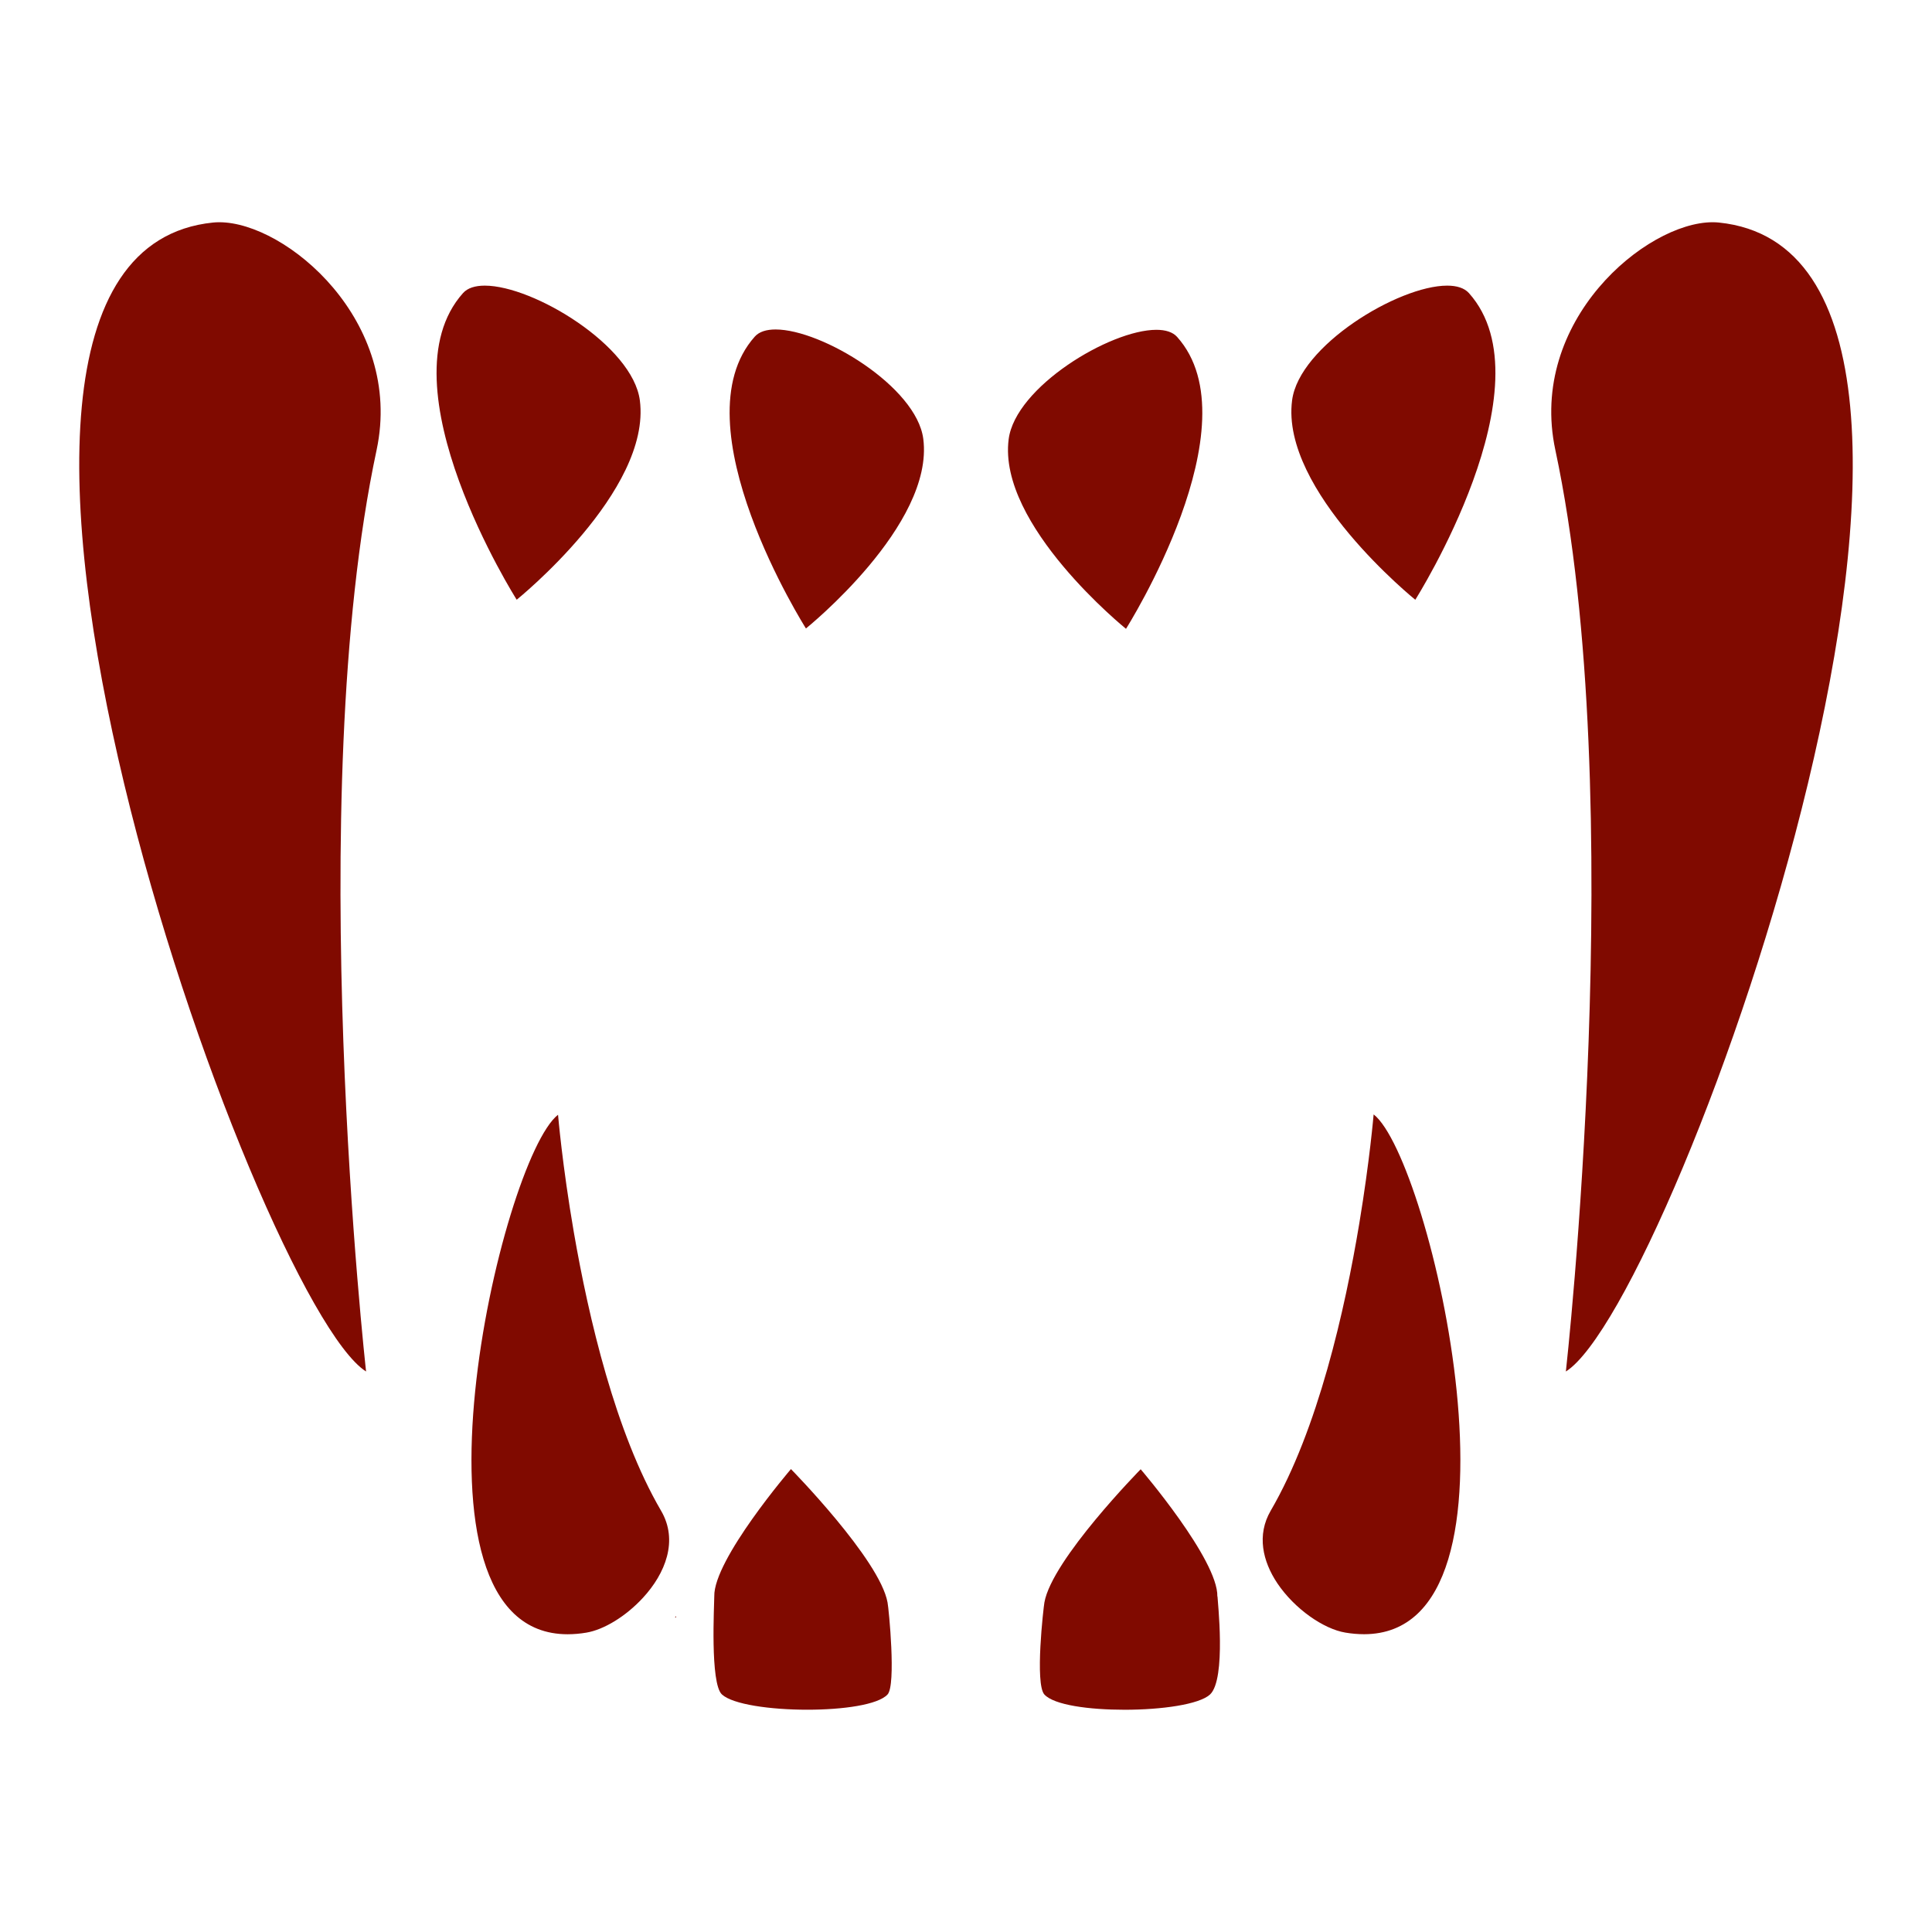
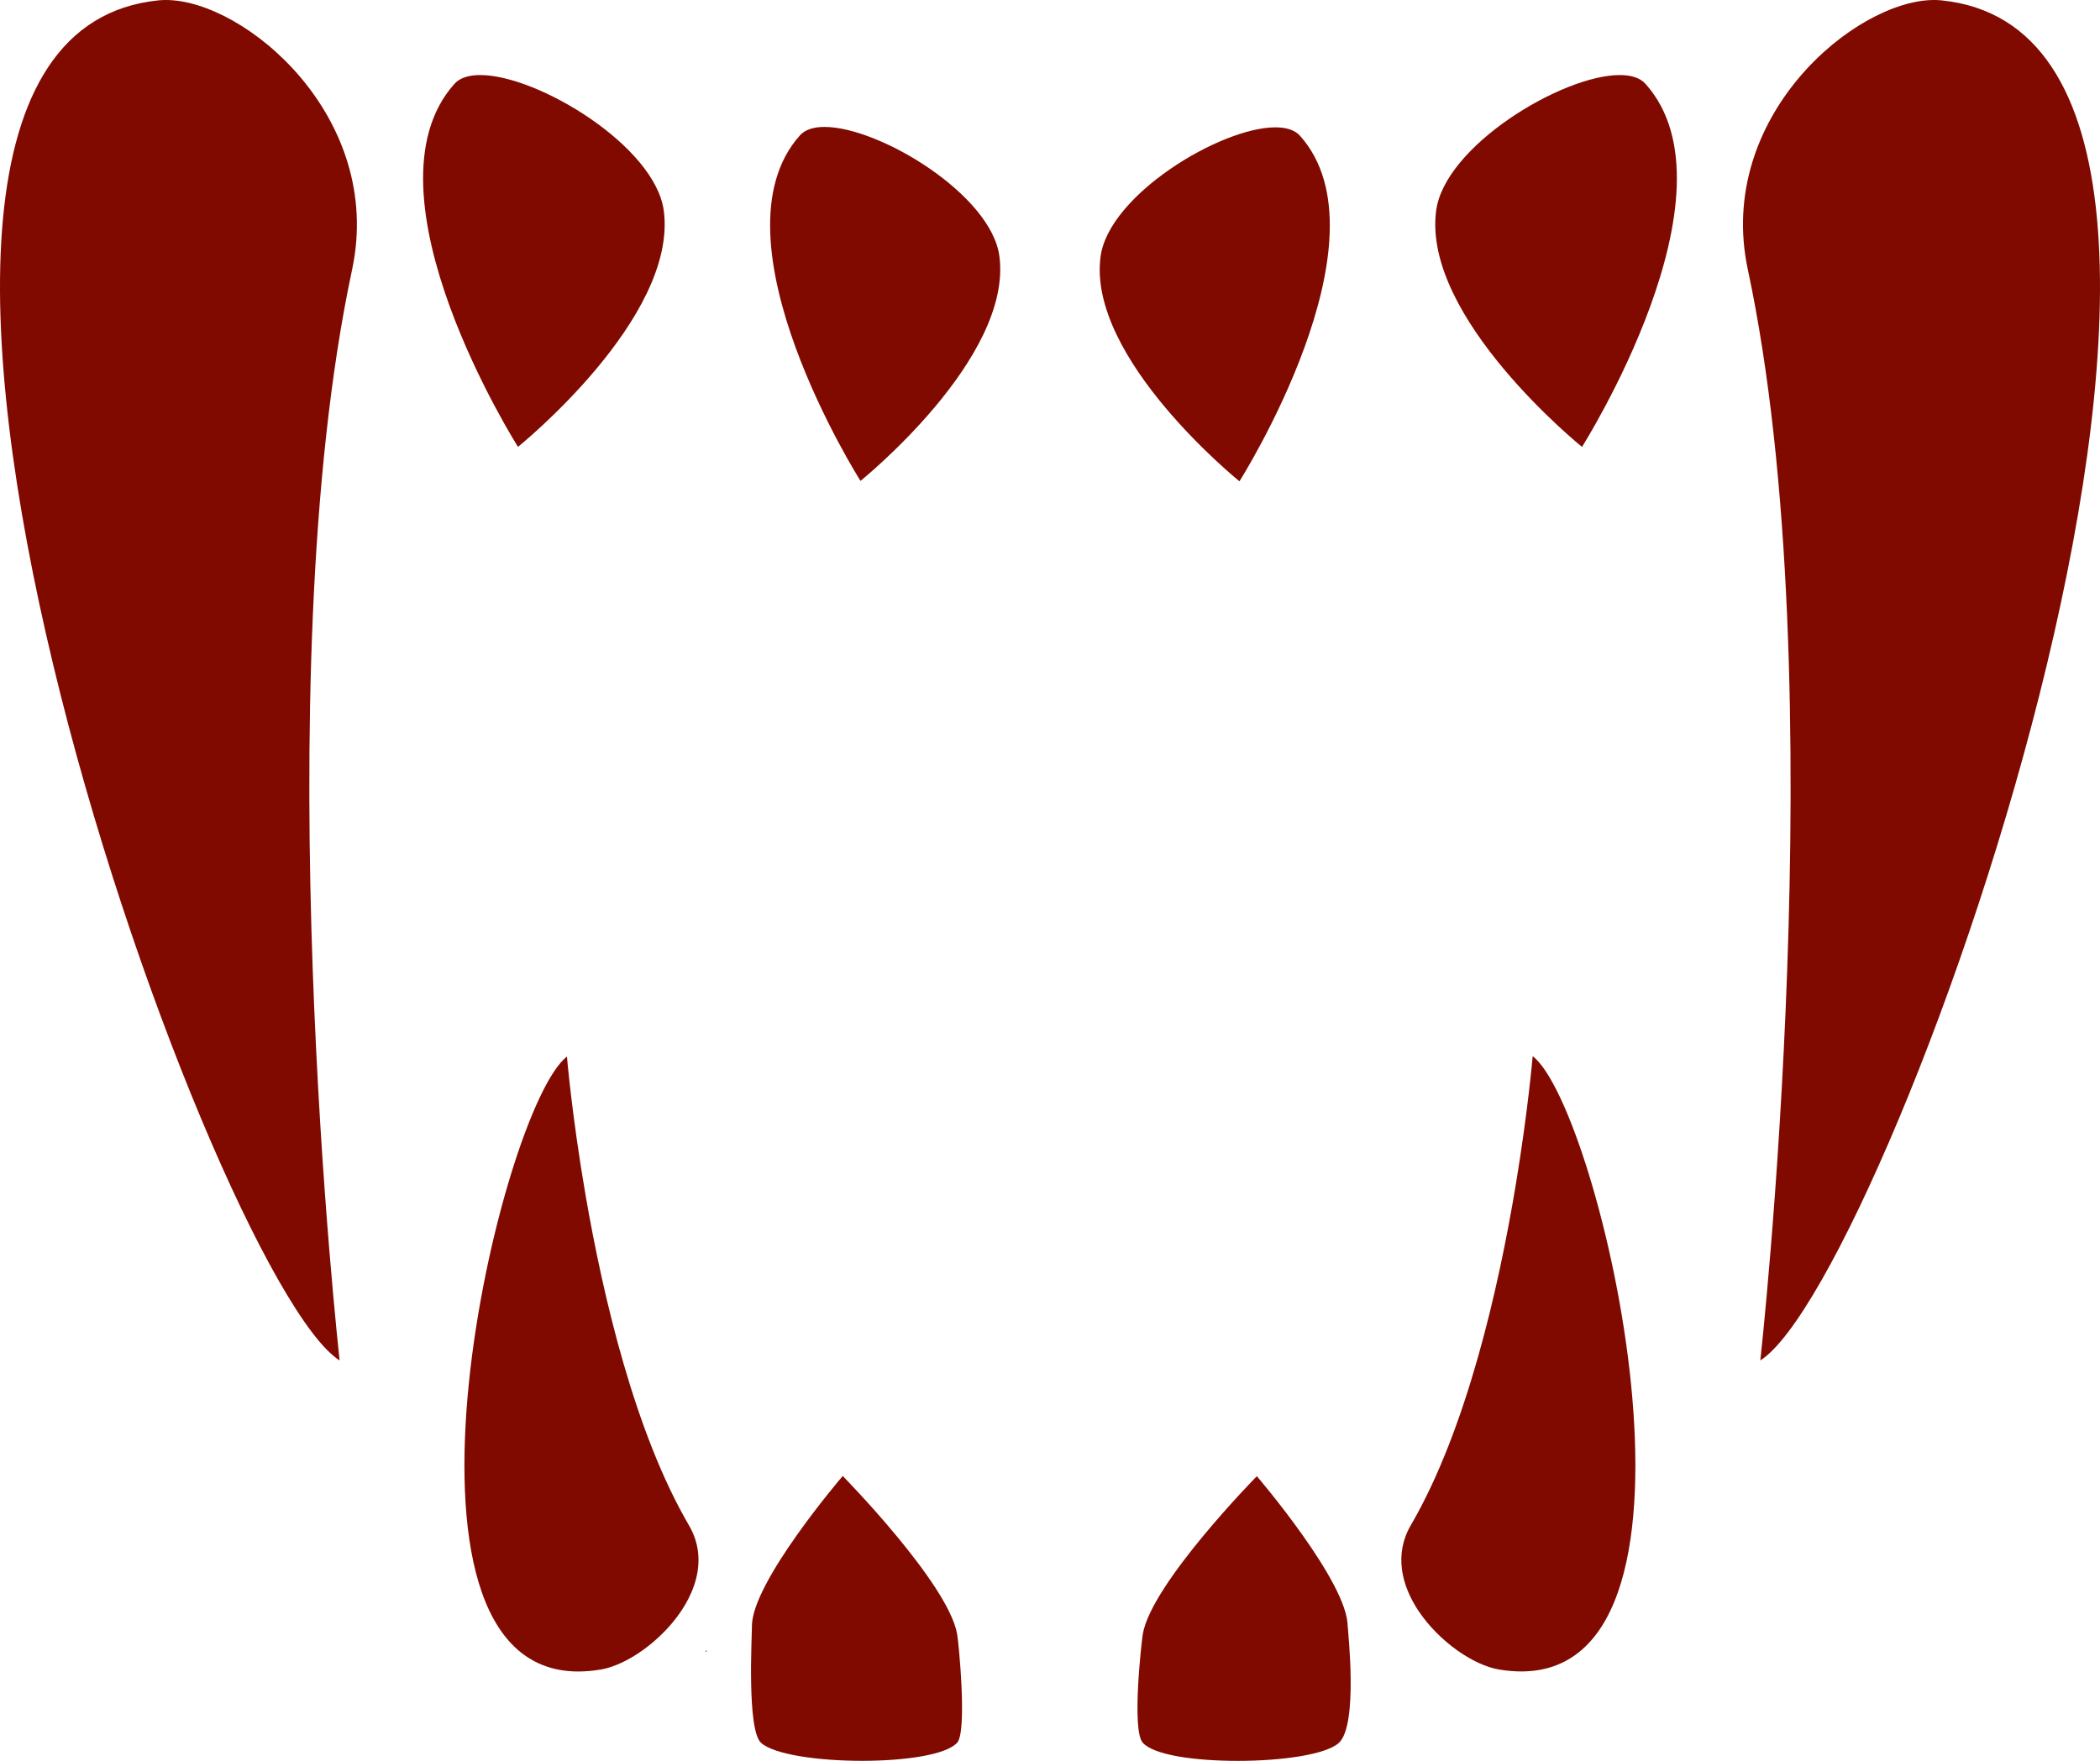
- <svg xmlns="http://www.w3.org/2000/svg" width="800px" height="800px" viewBox="0 0 512 512">
-   <path fill="#800a00" d="M169.57 106.12c-1.882-14.48-28.184-30.424-41.092-30.424-2.54 0-4.56.612-5.773 1.974-21.81 24.385 14.225 81.262 14.225 81.262s35.746-28.785 32.64-52.812zm128.832 60.524s34.315-54.186 13.544-77.36c-1.155-1.292-3.083-1.88-5.496-1.88-12.308 0-37.352 15.183-39.142 28.98-2.967 22.78 31.094 50.26 31.094 50.26zm-53.724-50.352c-1.79-13.798-26.845-28.98-39.14-28.98-2.414 0-4.343.588-5.497 1.88-20.782 23.22 13.544 77.36 13.544 77.36s34.06-27.387 31.094-50.26zM58.128 58.896a16.546 16.546 0 0 0-1.664.08c-87.75 8.937 11.373 286.056 40.55 304.484 0 0-16.984-151.636 2.795-244.236 7.238-34.107-24.006-60.328-41.683-60.328zm397.394.08a16.465 16.465 0 0 0-1.663-.08c-17.678 0-48.968 26.198-41.682 60.328 19.778 92.6 2.794 244.236 2.794 244.236 29.223-18.416 128.312-295.535 40.55-304.483zm-72.013 16.72c-12.92 0-39.258 15.945-41.094 30.424-3.106 23.97 32.652 52.823 32.652 52.823s36.024-56.888 14.225-81.26c-1.224-1.375-3.244-1.987-5.784-1.987zm-148.3 348.98c-2.032-11.37-25.598-35.353-25.598-35.353s-20.54 23.97-20.32 33.727c0 2.147-1.155 23.092 2.03 26 2.876 2.645 12.84 4.043 22.62 4.043 9.468 0 18.75-1.305 21.268-4.042 2.31-2.47.335-22.733 0-24.373zm-60.04-24.35c-12.065-20.69-19.155-51.01-23.092-73.733-3.094-17.966-4.19-31.174-4.19-31.174-15.127 11.81-44.292 137.675 2.54 137.675a30.02 30.02 0 0 0 4.952-.428c4.62-.762 10.46-4.295 15.01-9.236 5.935-6.43 9.456-15.17 4.78-23.103zm188.85-104.93s-1.006 12.03-3.777 28.738c-3.81 22.965-10.98 54.74-23.485 76.204-3.764 6.466-2.136 13.417 1.744 19.236 4.618 6.86 12.308 12.135 18.035 13.082a30.124 30.124 0 0 0 4.953.427c46.912-.046 17.677-125.91 2.563-137.734zm-41.406 127.7c.22-9.757-20.32-33.726-20.32-33.726s-23.532 23.935-25.518 35.307c-.254 1.444-2.563 21.592 0 24.386 2.564 2.794 11.812 4.04 21.268 4.04 9.78 0 19.744-1.396 22.62-4.04 4.387-4.088 1.962-25.286 1.985-26.002zm-143.726 5.496l.243.115v-.44z" class="cls-2" />
+ <svg xmlns="http://www.w3.org/2000/svg" width="734.374" height="615.949" viewBox="0 0 469.999 394.207" version="1.1" id="svg1">
+   <defs id="defs1" />
+   <path fill="#800a00" d="m 148.57,47.224 c -1.882,-14.48 -28.184,-30.424 -41.092,-30.424 -2.54,0 -4.56,0.612 -5.773,1.974 -21.81,24.385 14.225,81.262 14.225,81.262 0,0 35.746,-28.785 32.64,-52.812 z m 128.832,60.524 c 0,0 34.315,-54.186 13.544,-77.36 -1.155,-1.292 -3.083,-1.88 -5.496,-1.88 -12.308,0 -37.352,15.183 -39.142,28.98 -2.967,22.78 31.094,50.26 31.094,50.26 z m -53.724,-50.352 c -1.79,-13.798 -26.845,-28.98 -39.14,-28.98 -2.414,0 -4.343,0.588 -5.497,1.88 -20.782,23.22 13.544,77.36 13.544,77.36 0,0 34.06,-27.387 31.094,-50.26 z M 37.128,5.195868e-5 a 16.546,16.546 0 0 0 -1.664,0.08 c -87.75,8.937 11.373,286.056 40.55,304.484 0,0 -16.984,-151.636 2.795,-244.236 7.238,-34.107 -24.006,-60.328 -41.683,-60.328 z M 434.522,0.08 A 16.465,16.465 0 0 0 432.859,5.195868e-5 c -17.678,0 -48.968,26.198 -41.682,60.328 19.778,92.6 2.794,244.236 2.794,244.236 29.223,-18.416 128.312,-295.535 40.55,-304.483 z M 362.509,16.8 c -12.92,0 -39.258,15.945 -41.094,30.424 -3.106,23.97 32.652,52.823 32.652,52.823 0,0 36.024,-56.888 14.225,-81.26 -1.224,-1.375 -3.244,-1.987 -5.784,-1.987 z m -148.3,348.98 c -2.032,-11.37 -25.598,-35.353 -25.598,-35.353 0,0 -20.54,23.97 -20.32,33.727 0,2.147 -1.155,23.092 2.03,26 2.876,2.645 12.84,4.043 22.62,4.043 9.468,0 18.75,-1.305 21.268,-4.042 2.31,-2.47 0.335,-22.733 0,-24.373 z m -60.04,-24.35 c -12.065,-20.69 -19.155,-51.01 -23.092,-73.733 -3.094,-17.966 -4.19,-31.174 -4.19,-31.174 -15.127,11.81 -44.292,137.675 2.54,137.675 a 30.02,30.02 0 0 0 4.952,-0.428 c 4.62,-0.762 10.46,-4.295 15.01,-9.236 5.935,-6.43 9.456,-15.17 4.78,-23.103 z m 188.85,-104.93 c 0,0 -1.006,12.03 -3.777,28.738 -3.81,22.965 -10.98,54.74 -23.485,76.204 -3.764,6.466 -2.136,13.417 1.744,19.236 4.618,6.86 12.308,12.135 18.035,13.082 a 30.124,30.124 0 0 0 4.953,0.427 c 46.912,-0.046 17.677,-125.91 2.563,-137.734 z m -41.406,127.7 c 0.22,-9.757 -20.32,-33.726 -20.32,-33.726 0,0 -23.532,23.935 -25.518,35.307 -0.254,1.444 -2.563,21.592 0,24.386 2.564,2.794 11.812,4.04 21.268,4.04 9.78,0 19.744,-1.396 22.62,-4.04 4.387,-4.088 1.962,-25.286 1.985,-26.002 z m -143.726,5.496 0.243,0.115 v -0.44 z" class="cls-2" id="path1" />
</svg>
